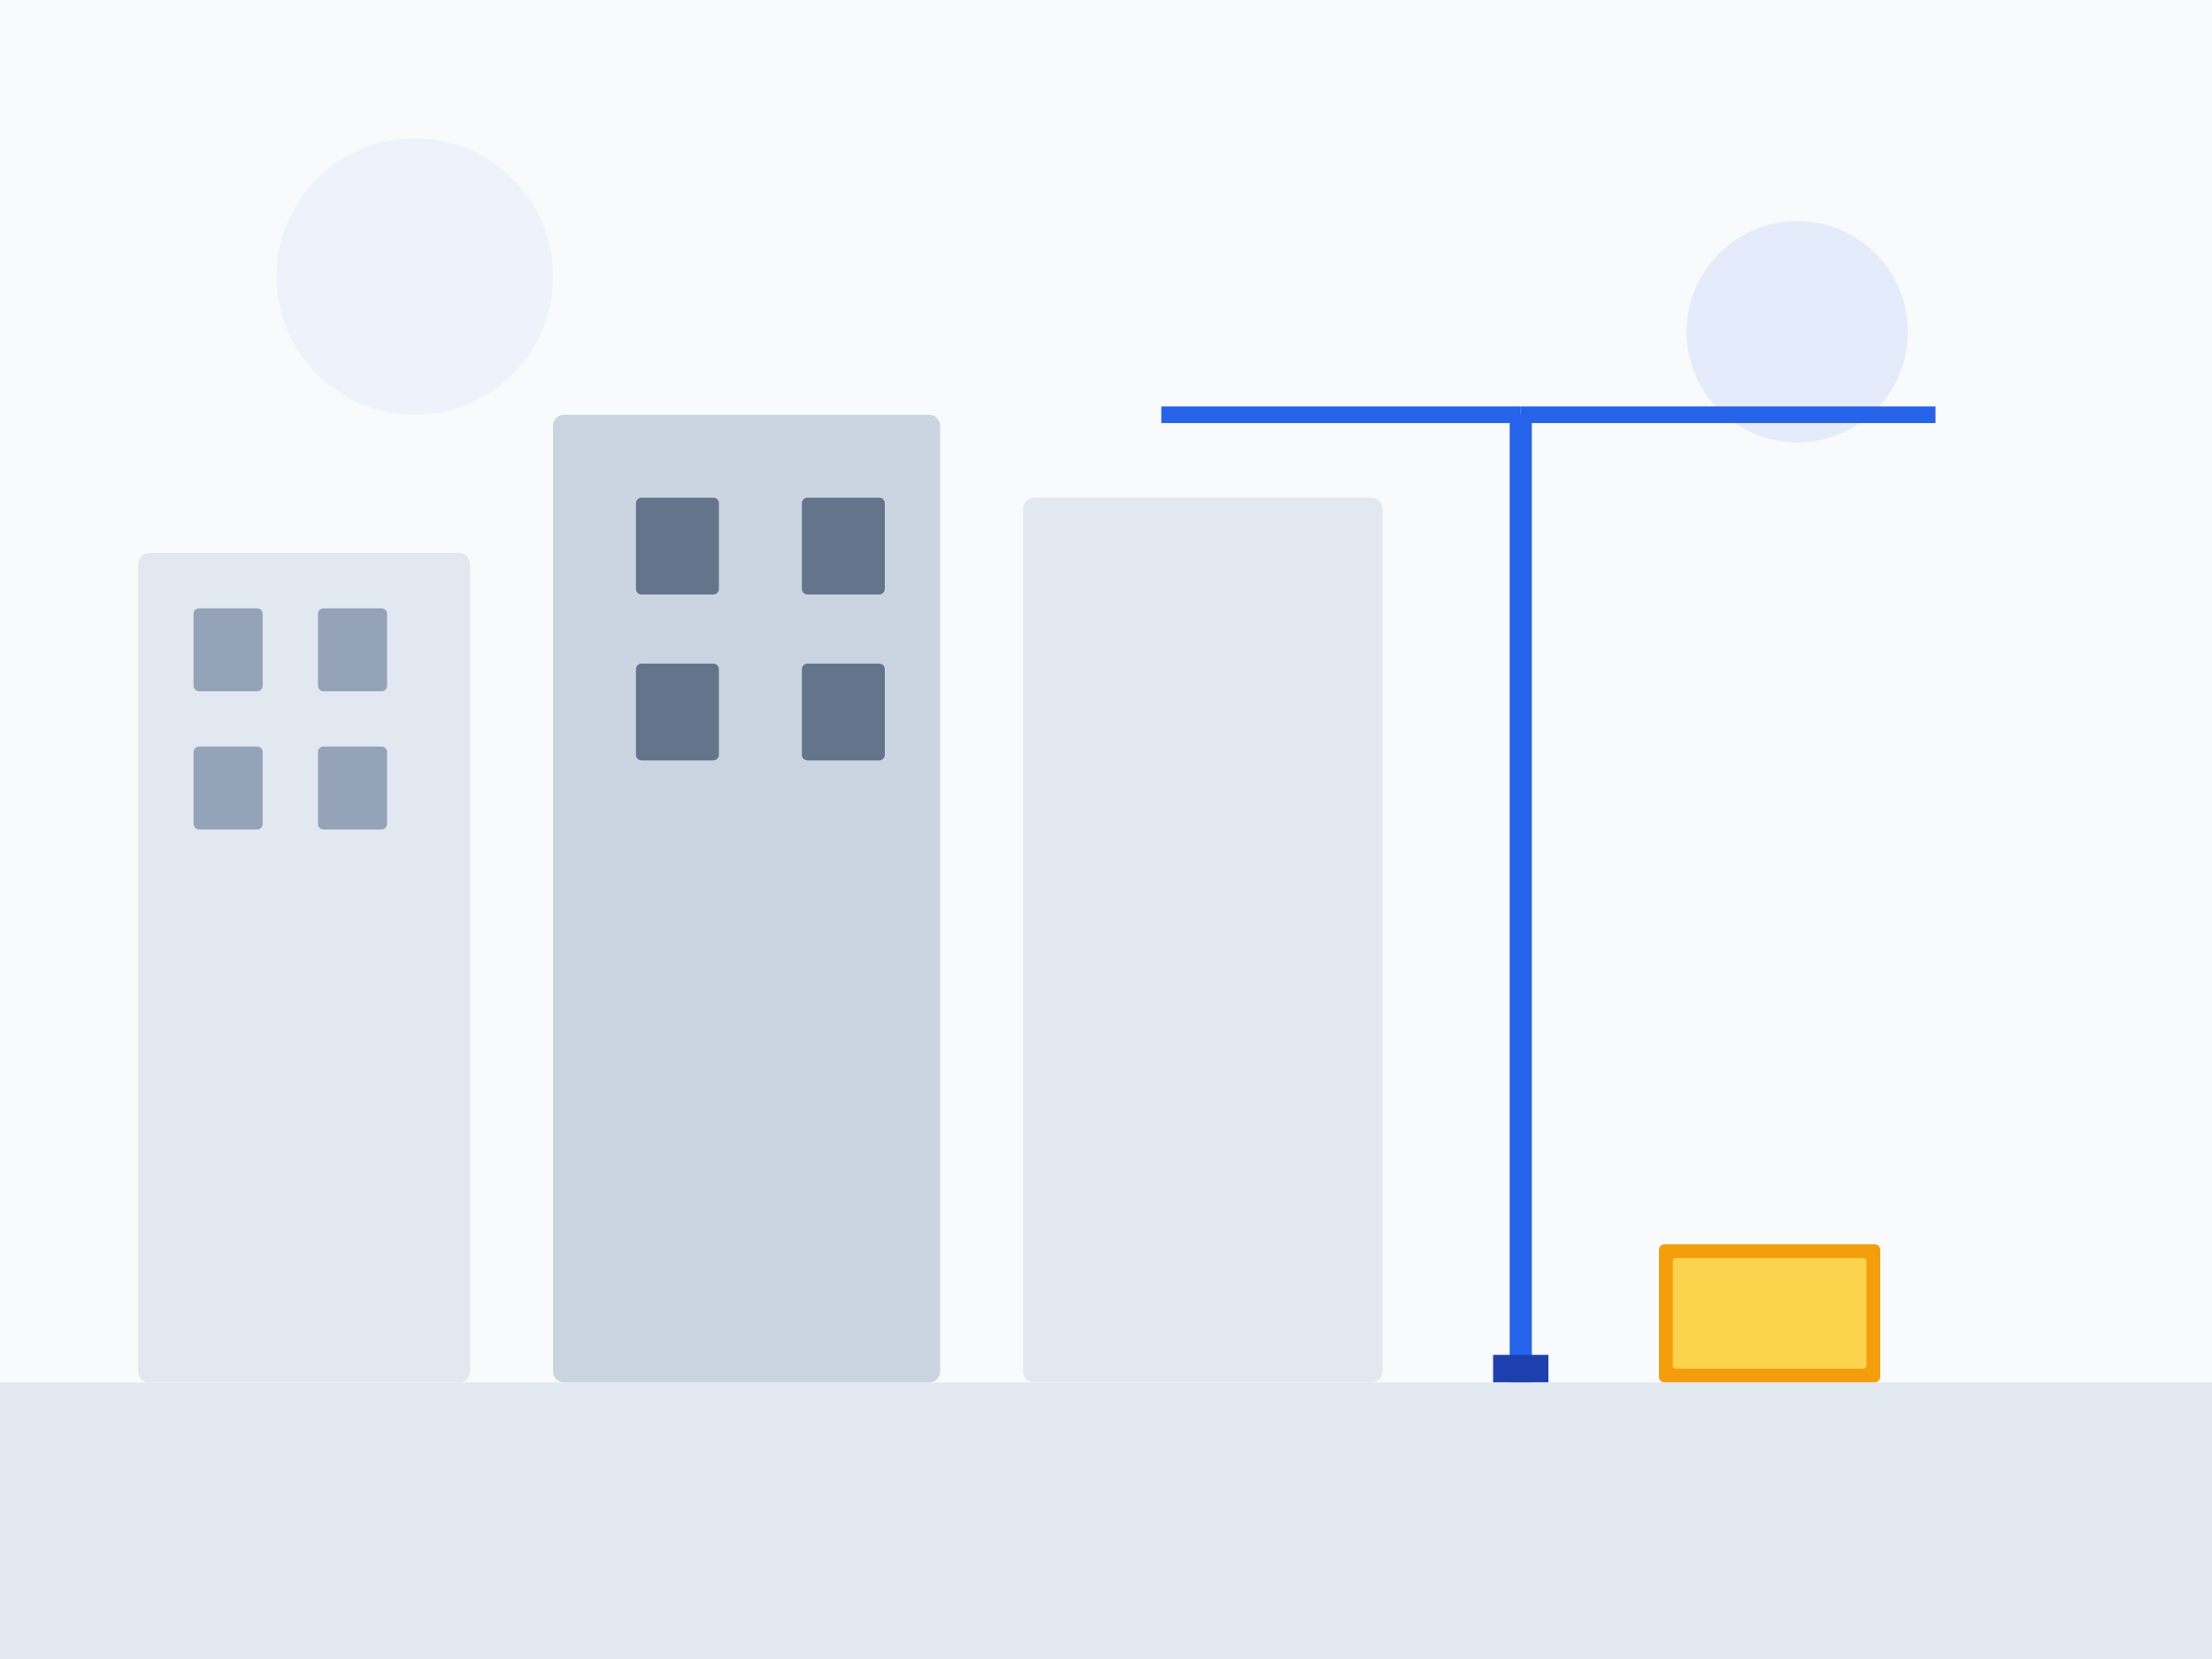
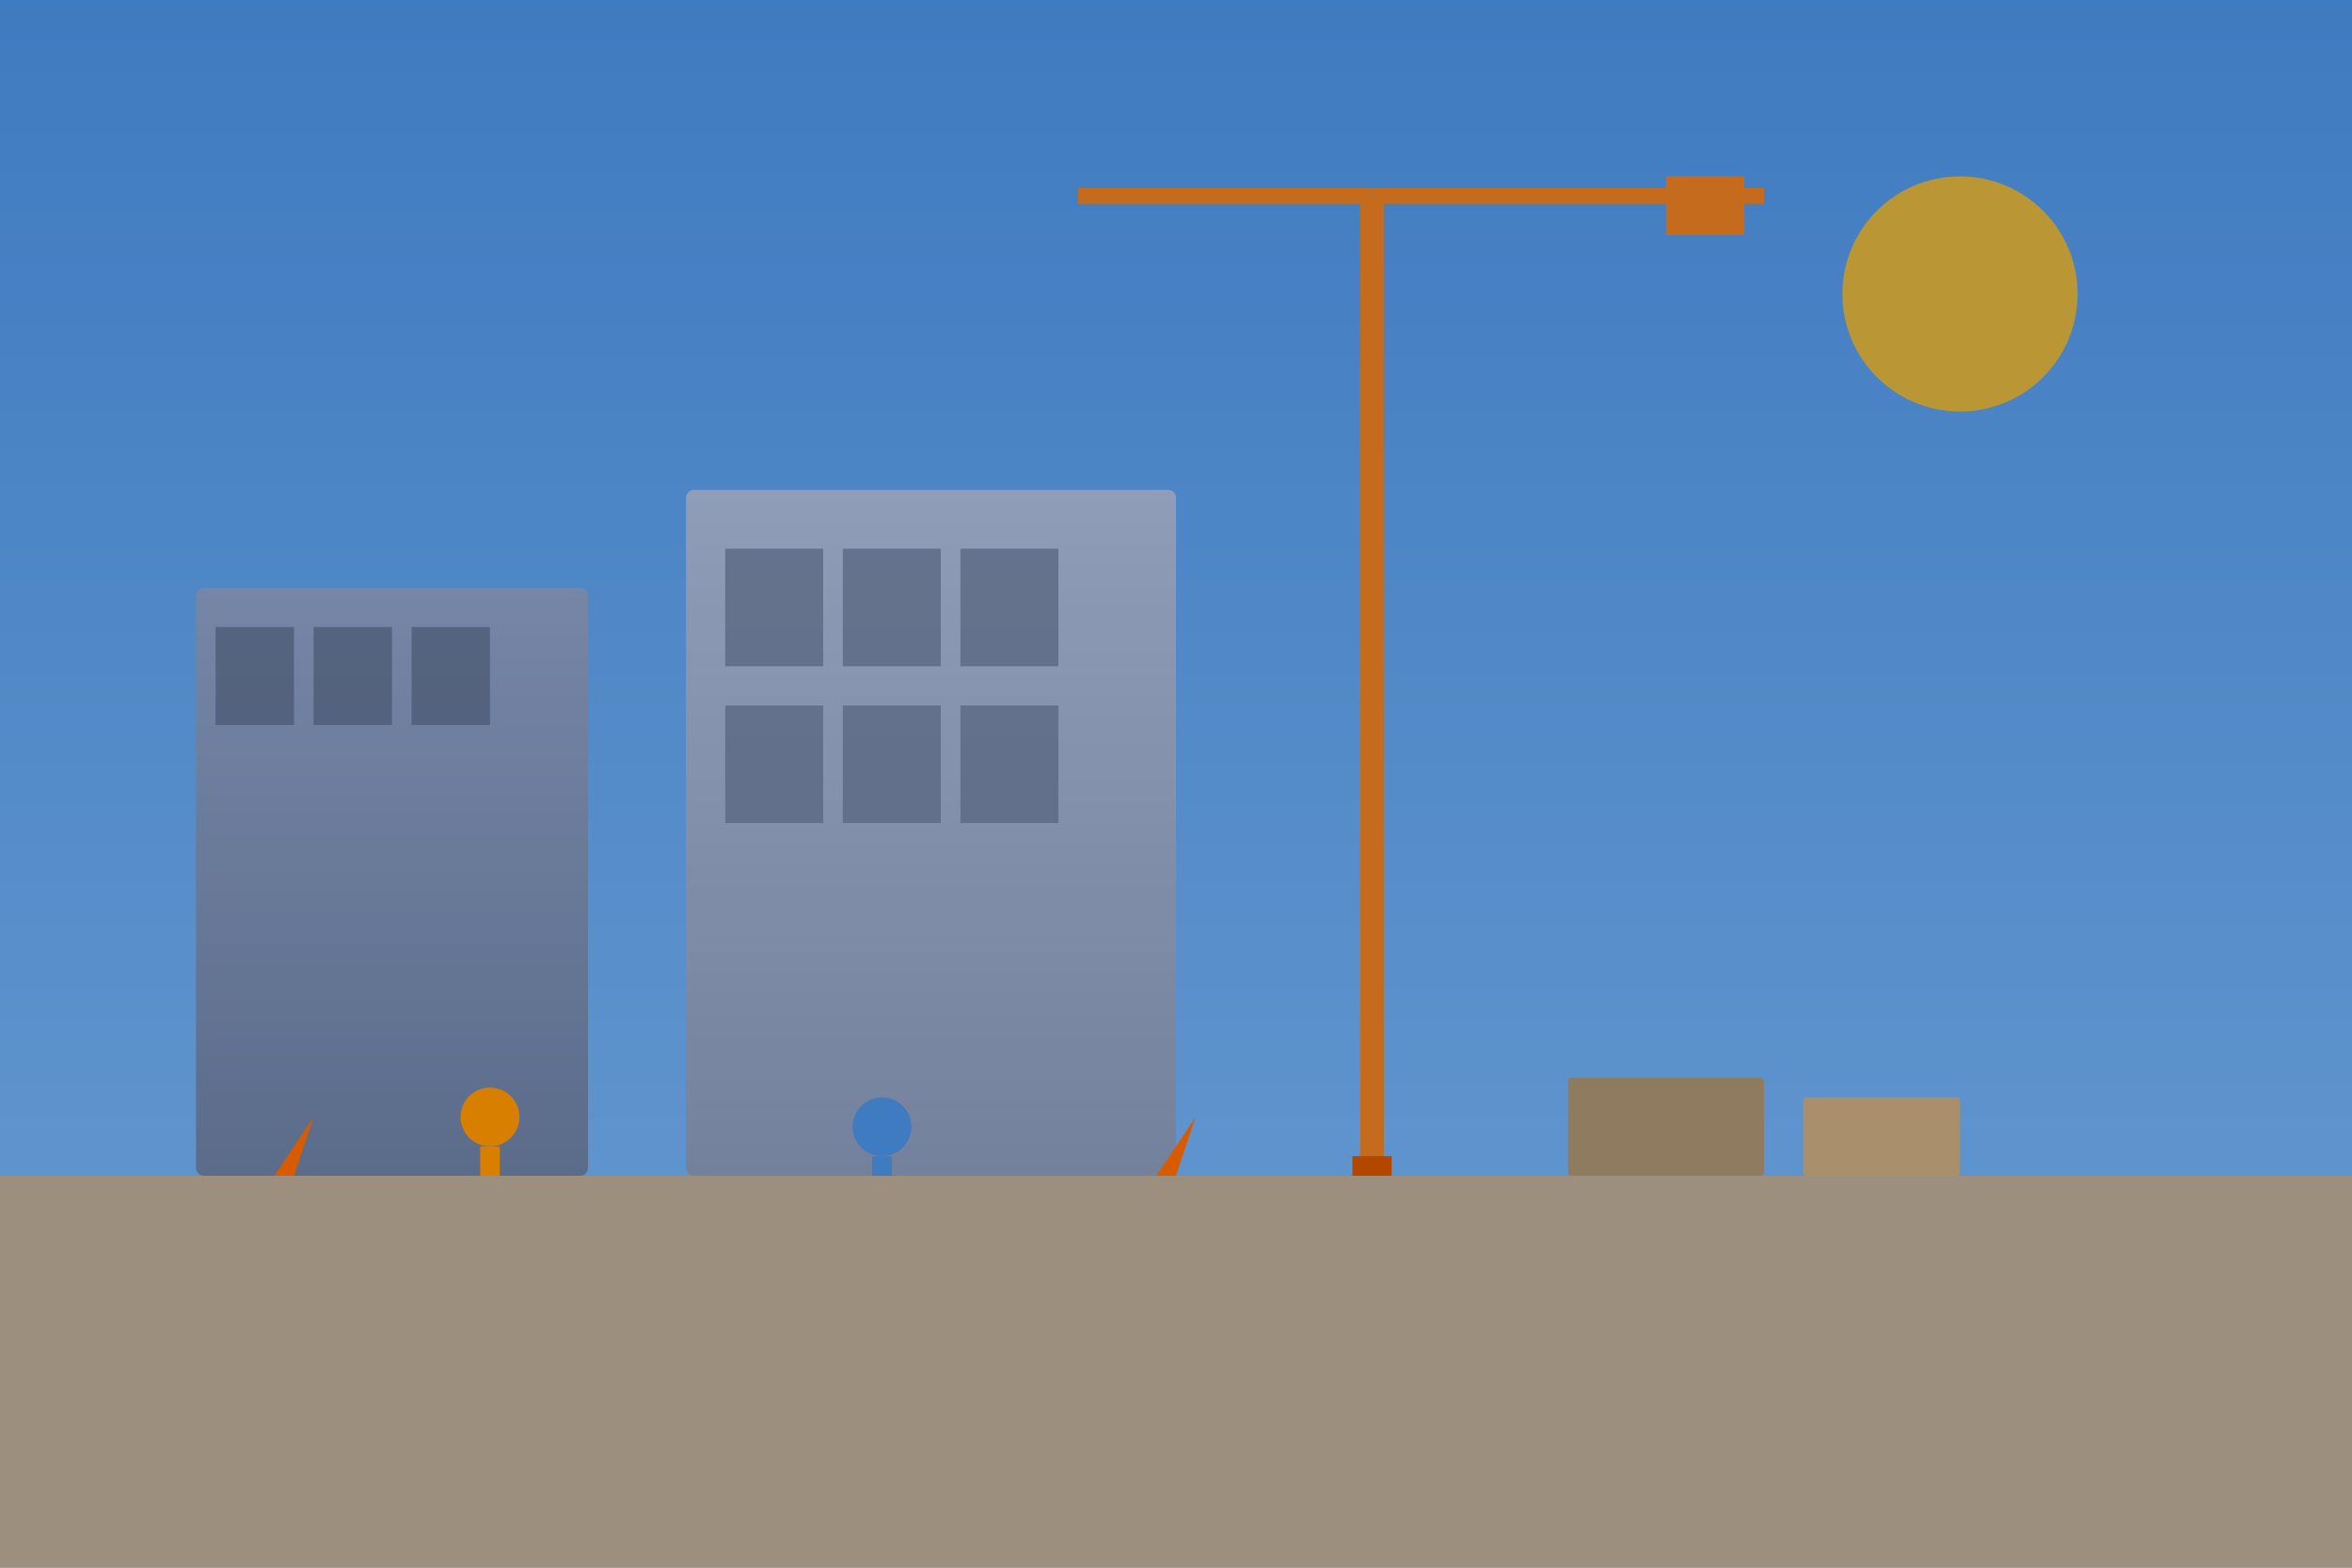
- <svg xmlns="http://www.w3.org/2000/svg" viewBox="0 0 800 600" fill="none">
-   <rect width="800" height="600" fill="#F8FAFC" />
-   <rect x="50" y="200" width="120" height="300" fill="#E2E8F0" rx="4" />
-   <rect x="200" y="150" width="140" height="350" fill="#CBD5E1" rx="4" />
-   <rect x="370" y="180" width="130" height="320" fill="#E2E8F0" rx="4" />
-   <rect x="70" y="220" width="25" height="30" fill="#94A3B8" rx="2" />
-   <rect x="115" y="220" width="25" height="30" fill="#94A3B8" rx="2" />
-   <rect x="70" y="270" width="25" height="30" fill="#94A3B8" rx="2" />
-   <rect x="115" y="270" width="25" height="30" fill="#94A3B8" rx="2" />
-   <rect x="230" y="180" width="30" height="35" fill="#64748B" rx="2" />
-   <rect x="290" y="180" width="30" height="35" fill="#64748B" rx="2" />
-   <rect x="230" y="240" width="30" height="35" fill="#64748B" rx="2" />
-   <rect x="290" y="240" width="30" height="35" fill="#64748B" rx="2" />
-   <line x1="550" y1="500" x2="550" y2="150" stroke="#2563EB" stroke-width="8" />
-   <line x1="550" y1="150" x2="700" y2="150" stroke="#2563EB" stroke-width="6" />
-   <line x1="550" y1="150" x2="420" y2="150" stroke="#2563EB" stroke-width="6" />
-   <rect x="540" y="490" width="20" height="10" fill="#1E40AF" />
-   <rect x="600" y="450" width="80" height="50" fill="#F59E0B" rx="2" />
-   <rect x="605" y="455" width="70" height="40" fill="#FCD34D" rx="1" />
-   <rect x="0" y="500" width="800" height="100" fill="#E2E8F0" />
-   <circle cx="650" cy="120" r="40" fill="#2563EB" opacity="0.1" />
-   <circle cx="150" cy="100" r="50" fill="#2563EB" opacity="0.05" />
+ <svg xmlns="http://www.w3.org/2000/svg" viewBox="0 0 1200 800" fill="none">
+   <defs>
+     <linearGradient id="sky" x1="0%" y1="0%" x2="0%" y2="100%">
+       <stop offset="0%" style="stop-color:#4A90E2;stop-opacity:1" />
+       <stop offset="100%" style="stop-color:#7CB8F7;stop-opacity:1" />
+     </linearGradient>
+     <linearGradient id="building1" x1="0%" y1="0%" x2="0%" y2="100%">
+       <stop offset="0%" style="stop-color:#8B9DC3;stop-opacity:1" />
+       <stop offset="100%" style="stop-color:#6B7FA3;stop-opacity:1" />
+     </linearGradient>
+     <linearGradient id="building2" x1="0%" y1="0%" x2="0%" y2="100%">
+       <stop offset="0%" style="stop-color:#A8B8D8;stop-opacity:1" />
+       <stop offset="100%" style="stop-color:#8898B8;stop-opacity:1" />
+     </linearGradient>
+   </defs>
+   <rect width="1200" height="800" fill="url(#sky)" />
+   <rect y="600" width="1200" height="200" fill="#B8A894" />
+   <rect x="100" y="300" width="200" height="300" fill="url(#building1)" rx="4" />
+   <rect x="110" y="320" width="40" height="50" fill="#5A6A8A" opacity="0.8" />
+   <rect x="160" y="320" width="40" height="50" fill="#5A6A8A" opacity="0.8" />
+   <rect x="210" y="320" width="40" height="50" fill="#5A6A8A" opacity="0.8" />
+   <rect x="350" y="250" width="250" height="350" fill="url(#building2)" rx="4" />
+   <rect x="370" y="280" width="50" height="60" fill="#6A7A9A" opacity="0.8" />
+   <rect x="430" y="280" width="50" height="60" fill="#6A7A9A" opacity="0.8" />
+   <rect x="490" y="280" width="50" height="60" fill="#6A7A9A" opacity="0.8" />
+   <rect x="370" y="360" width="50" height="60" fill="#6A7A9A" opacity="0.8" />
+   <rect x="430" y="360" width="50" height="60" fill="#6A7A9A" opacity="0.8" />
+   <rect x="490" y="360" width="50" height="60" fill="#6A7A9A" opacity="0.8" />
+   <line x1="700" y1="600" x2="700" y2="100" stroke="#E67E22" stroke-width="12" />
+   <rect x="690" y="590" width="20" height="10" fill="#D35400" />
+   <line x1="700" y1="100" x2="900" y2="100" stroke="#E67E22" stroke-width="8" />
+   <line x1="700" y1="100" x2="550" y2="100" stroke="#E67E22" stroke-width="8" />
+   <rect x="850" y="90" width="40" height="30" fill="#E67E22" />
+   <rect x="800" y="550" width="100" height="50" fill="#A89070" rx="2" />
+   <rect x="920" y="560" width="80" height="40" fill="#C8A880" rx="2" />
+   <circle cx="250" cy="570" r="15" fill="#FF9500" />
+   <rect x="245" y="585" width="10" height="15" fill="#FF9500" />
+   <circle cx="450" cy="575" r="15" fill="#4A90E2" />
+   <rect x="445" y="590" width="10" height="10" fill="#4A90E2" />
+   <path d="M 150 600 L 160 570 L 140 600 Z" fill="#FF6B00" />
+   <path d="M 600 600 L 610 570 L 590 600 Z" fill="#FF6B00" />
+   <circle cx="1000" cy="150" r="60" fill="#FDB813" opacity="0.8" />
+   <rect width="1200" height="800" fill="#000000" opacity="0.15" />
</svg>
